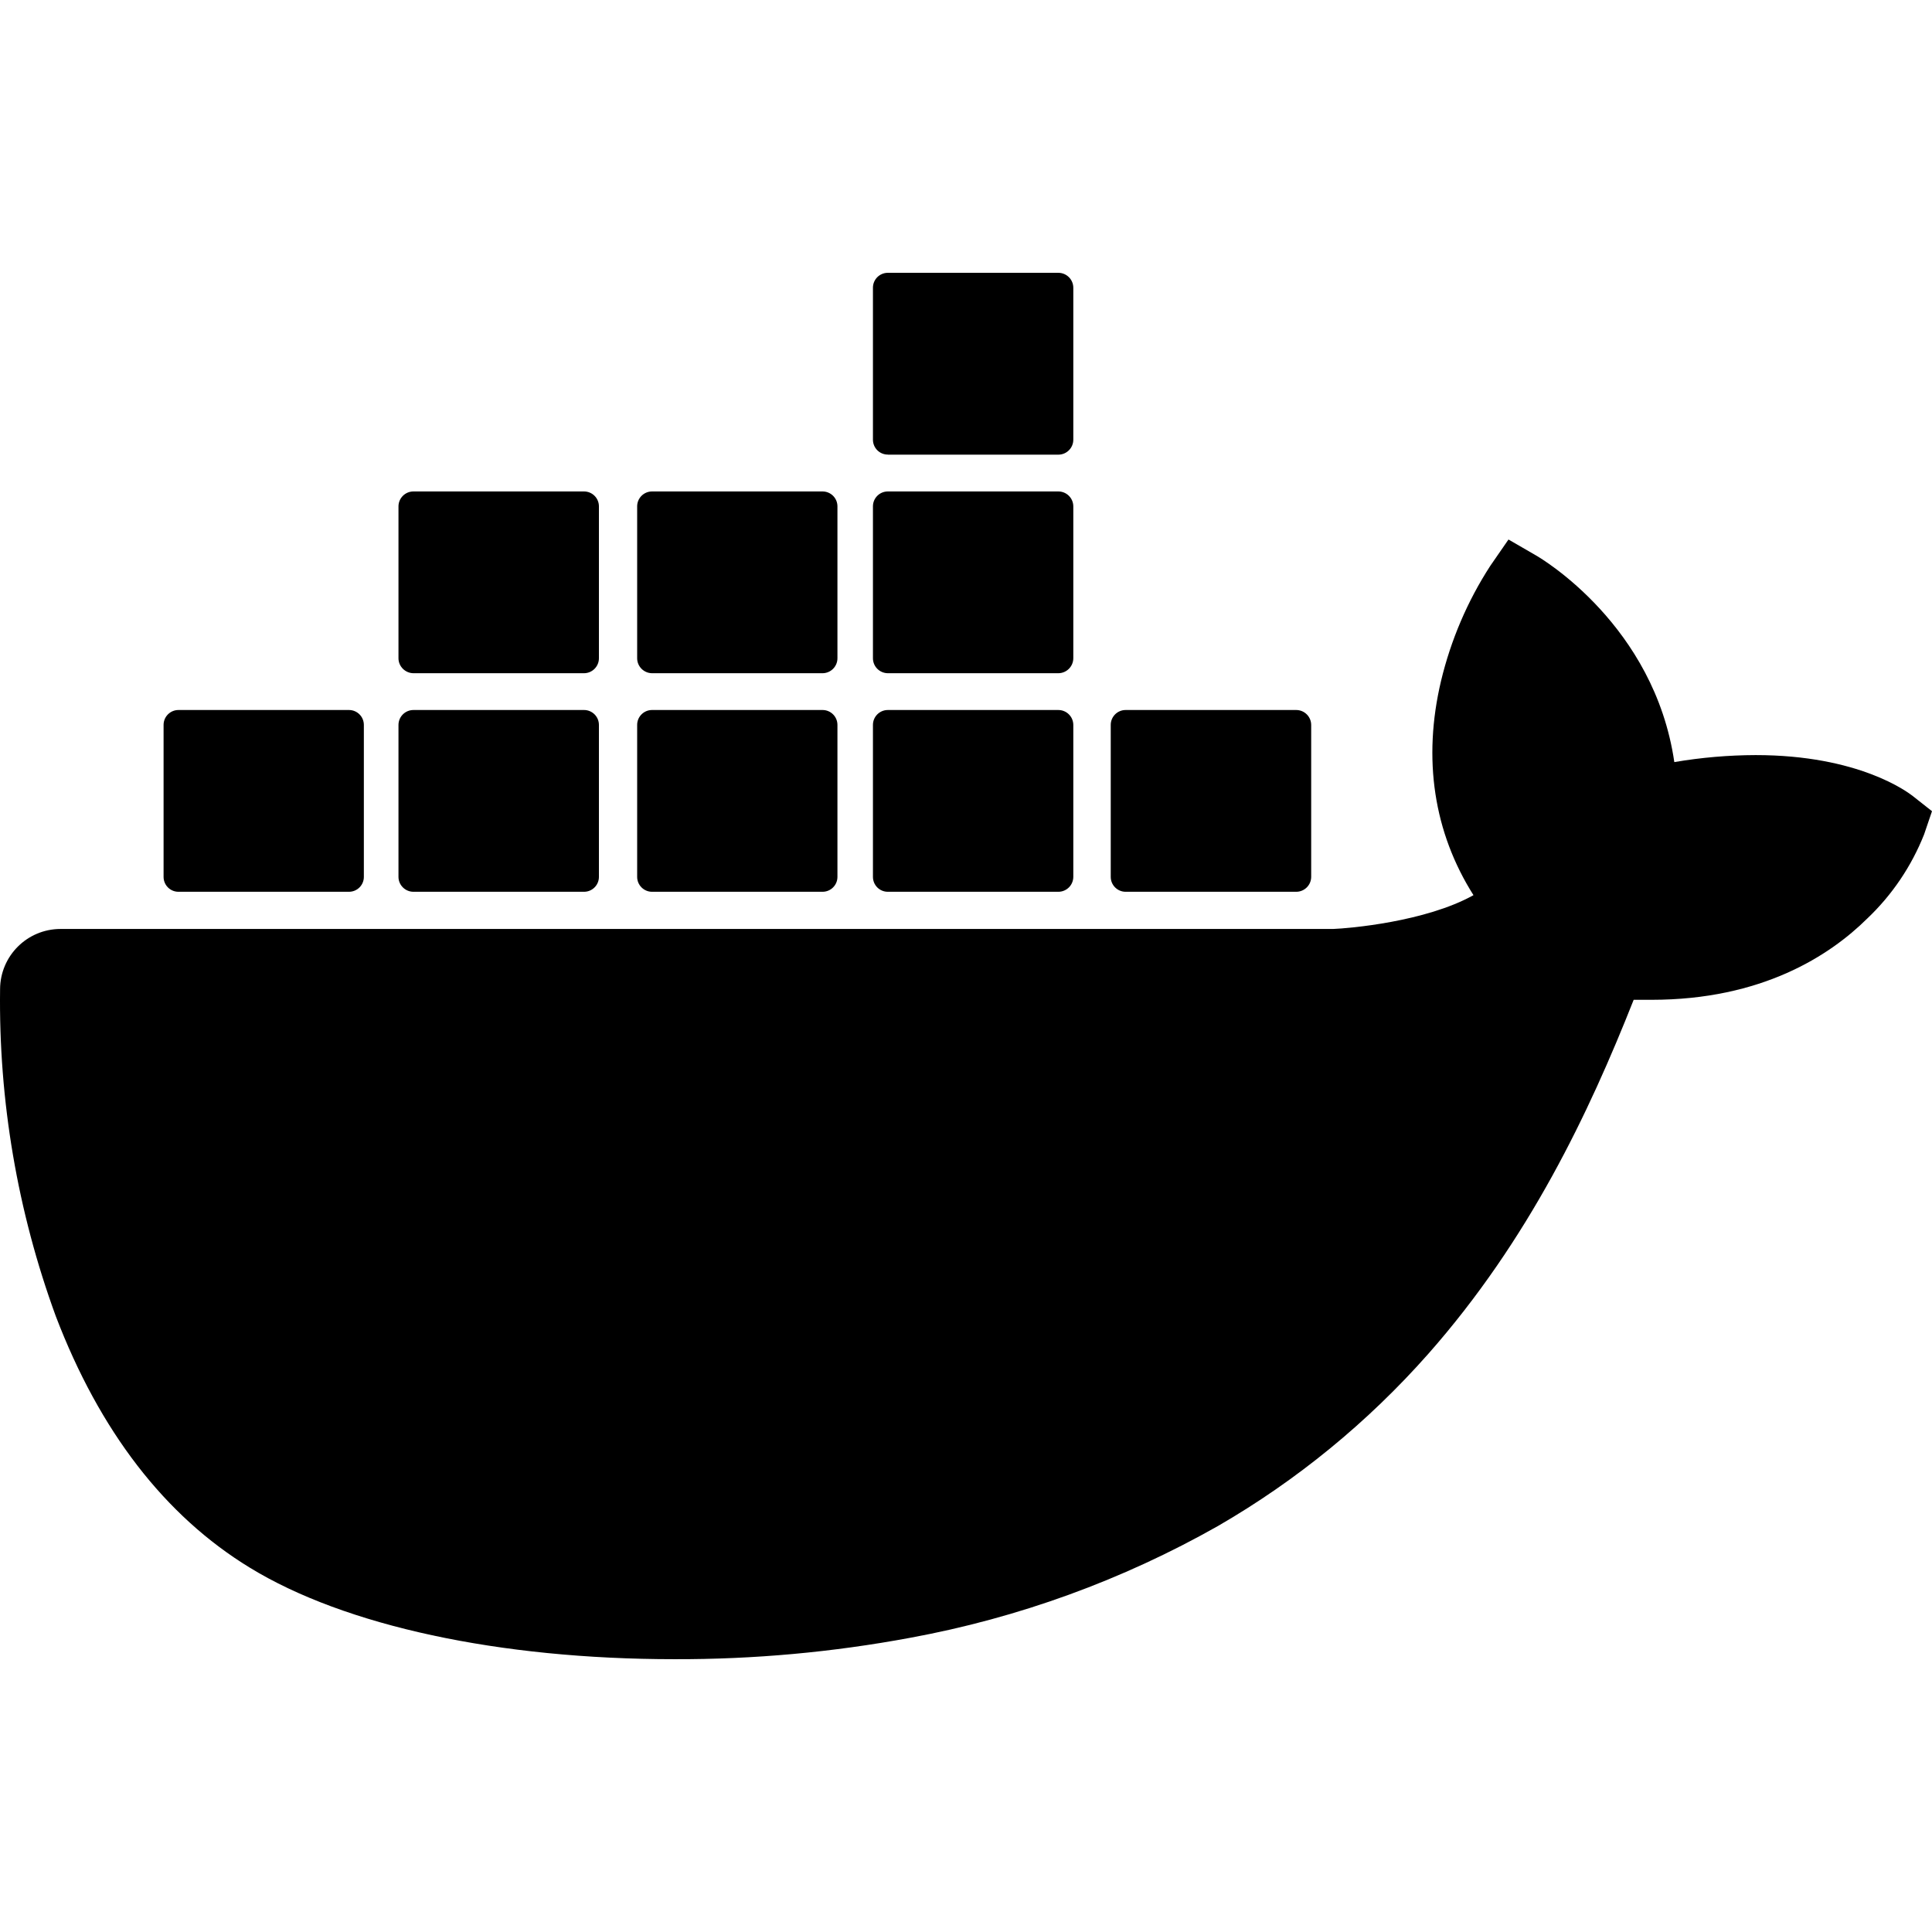
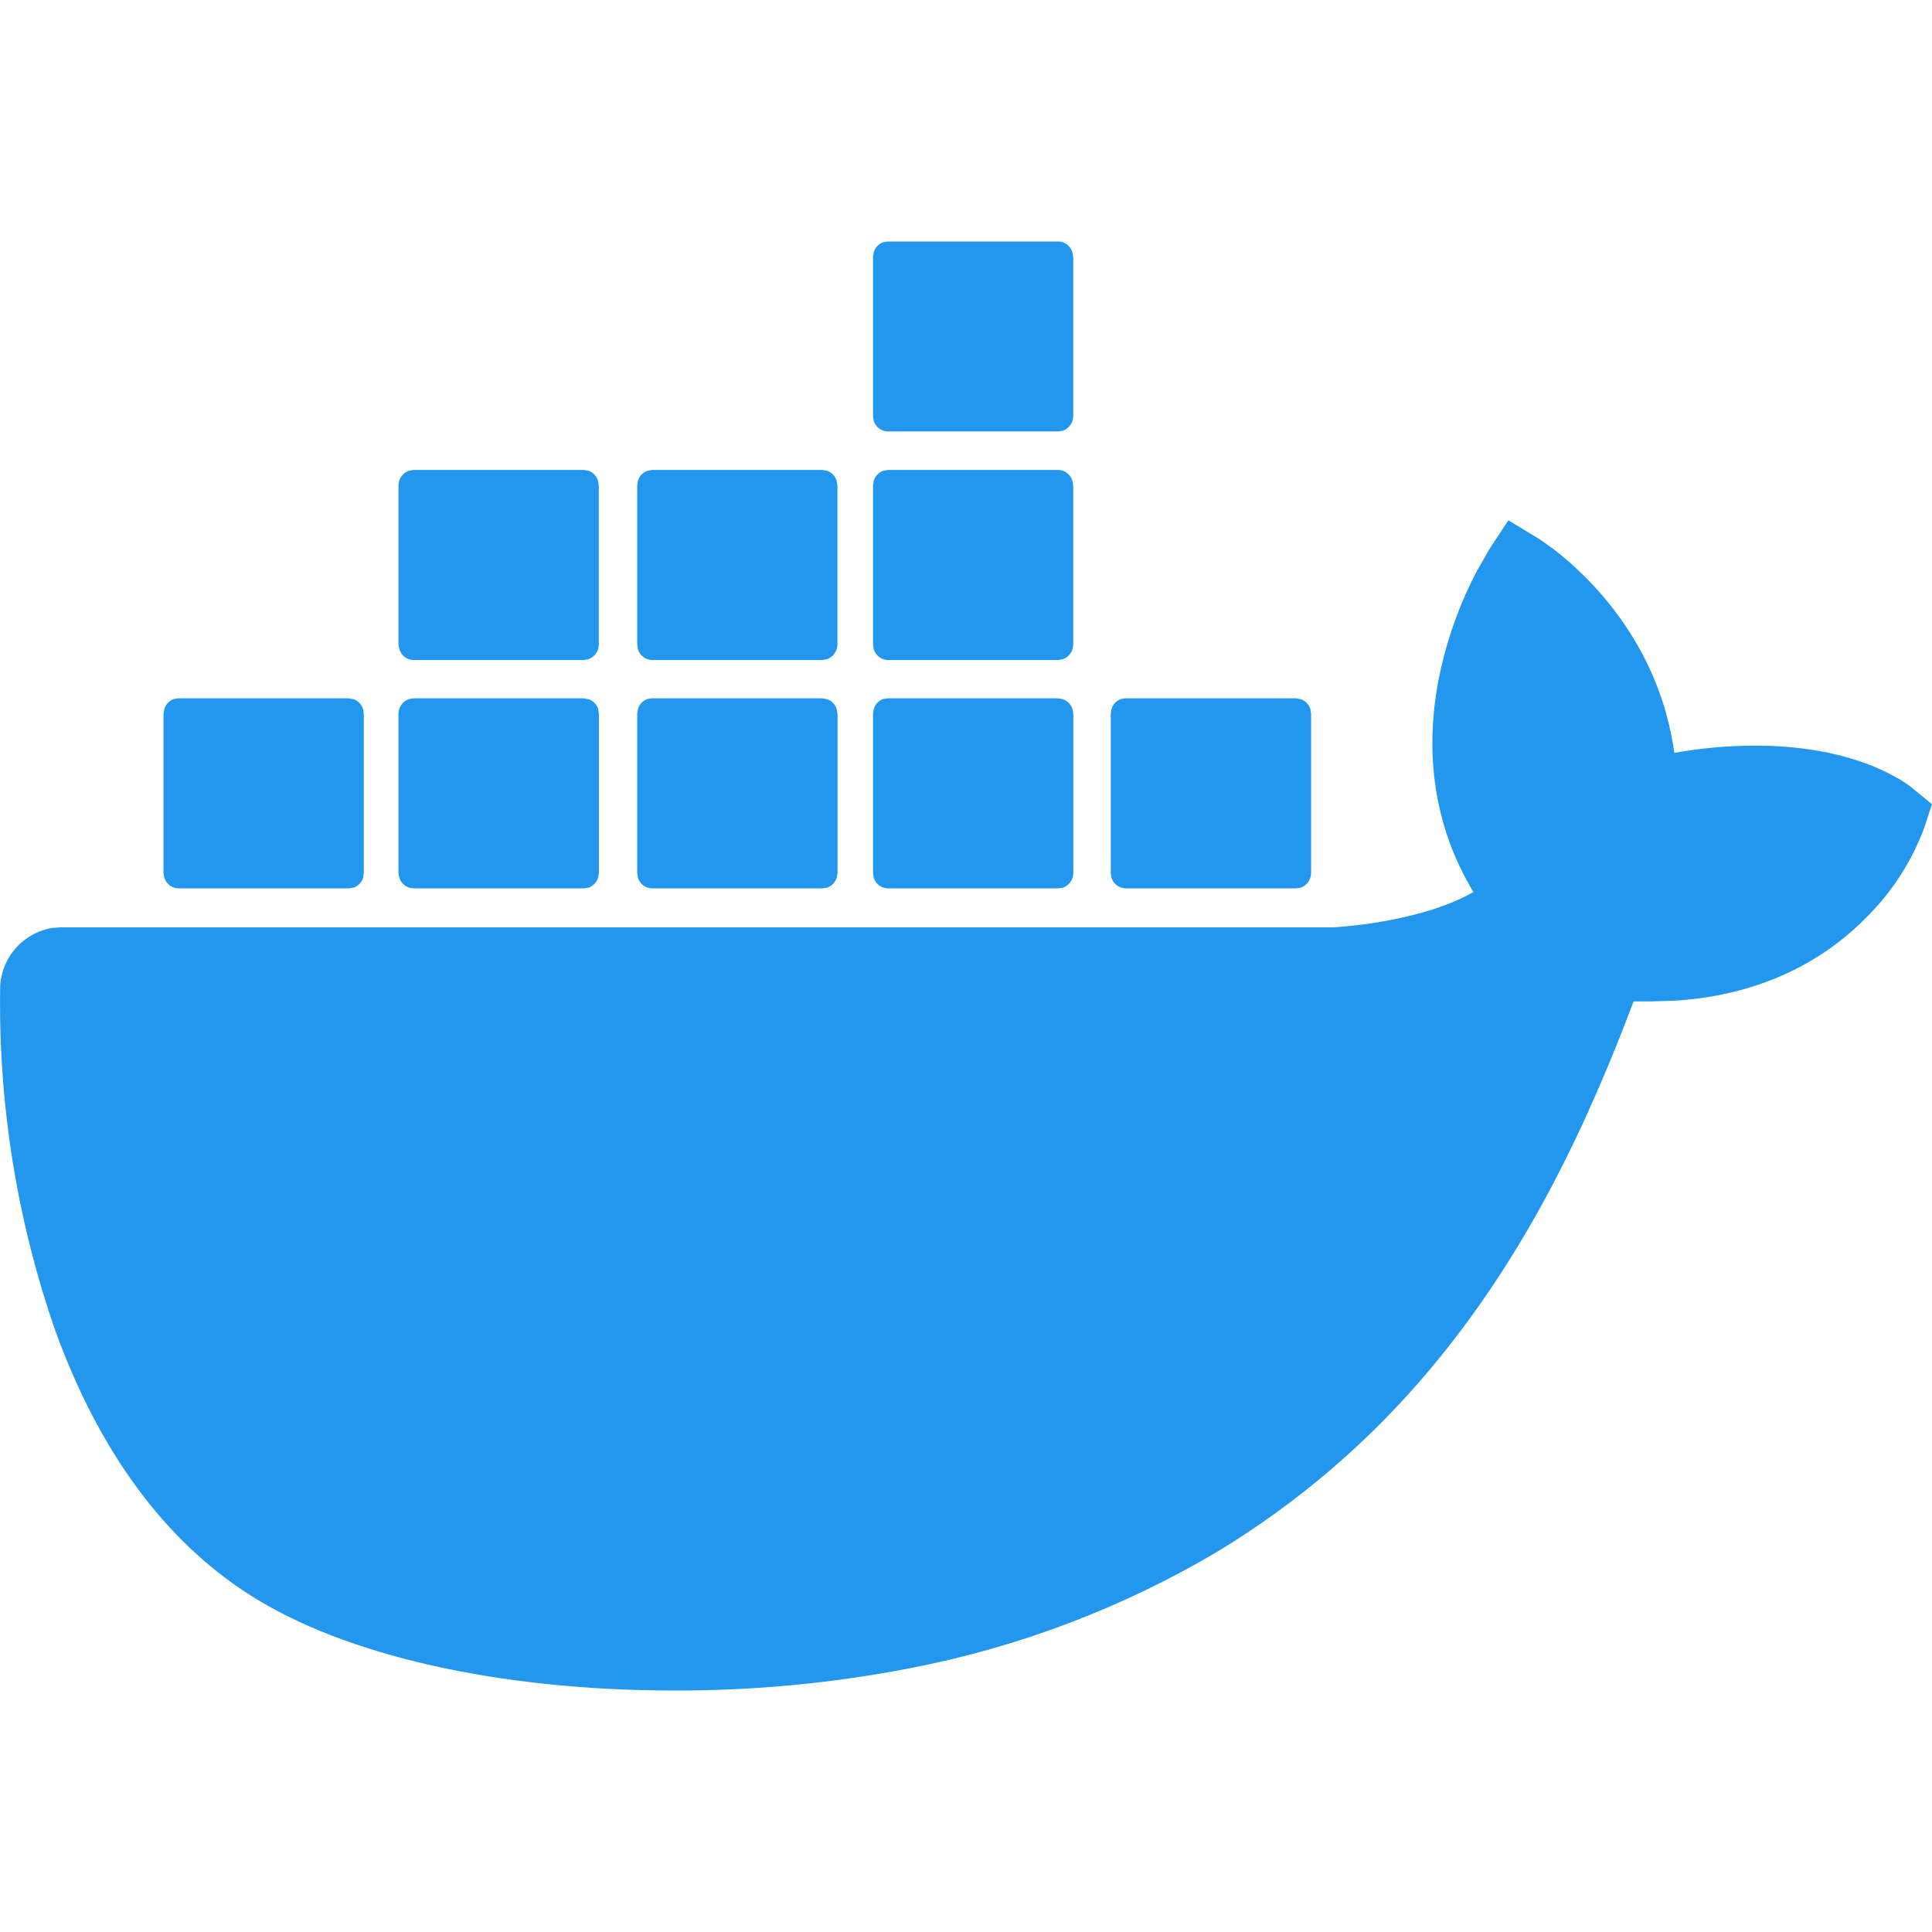
- <svg xmlns="http://www.w3.org/2000/svg" role="img" viewBox="0 0 24 24">
-   <path d="M13.983 11.078h2.119a.186.186 0 00.186-.185V9.006a.186.186 0 00-.186-.186h-2.119a.185.185 0 00-.185.185v1.888c0 .102.083.185.185.185m-2.954-5.43h2.118a.186.186 0 00.186-.186V3.574a.186.186 0 00-.186-.185h-2.118a.185.185 0 00-.185.185v1.888c0 .102.082.185.185.185m0 2.716h2.118a.187.187 0 00.186-.186V6.29a.186.186 0 00-.186-.185h-2.118a.185.185 0 00-.185.185v1.887c0 .102.082.185.185.186m-2.93 0h2.12a.186.186 0 00.184-.186V6.29a.185.185 0 00-.185-.185H8.1a.185.185 0 00-.185.185v1.887c0 .102.083.185.185.186m-2.964 0h2.119a.186.186 0 00.185-.186V6.29a.185.185 0 00-.185-.185H5.136a.186.186 0 00-.186.185v1.887c0 .102.084.185.186.186m5.893 2.715h2.118a.186.186 0 00.186-.185V9.006a.186.186 0 00-.186-.186h-2.118a.185.185 0 00-.185.185v1.888c0 .102.082.185.185.185m-2.93 0h2.12a.185.185 0 00.184-.185V9.006a.185.185 0 00-.184-.186h-2.12a.185.185 0 00-.184.185v1.888c0 .102.083.185.185.185m-2.964 0h2.119a.185.185 0 00.185-.185V9.006a.185.185 0 00-.184-.186h-2.12a.186.186 0 00-.186.186v1.887c0 .102.084.185.186.185m-2.92 0h2.12a.185.185 0 00.184-.185V9.006a.185.185 0 00-.184-.186h-2.12a.185.185 0 00-.184.185v1.888c0 .102.082.185.185.185M23.763 9.89c-.065-.051-.672-.51-1.954-.51-.338.001-.676.03-1.01.087-.248-1.7-1.653-2.53-1.716-2.566l-.344-.199-.226.327c-.284.438-.49.922-.612 1.43-.23.97-.09 1.882.403 2.661-.595.332-1.55.413-1.744.42H.751a.751.751 0 00-.75.748 11.376 11.376 0 00.692 4.062c.545 1.428 1.355 2.48 2.41 3.124 1.18.723 3.1 1.137 5.275 1.137.983.003 1.963-.086 2.93-.266a12.248 12.248 0 003.823-1.389c.98-.567 1.86-1.288 2.61-2.136 1.252-1.418 1.998-2.997 2.553-4.4h.221c1.372 0 2.215-.549 2.68-1.009.309-.293.55-.65.707-1.046l.098-.288Z" />
+ <svg xmlns="http://www.w3.org/2000/svg" width="800px" height="800px" viewBox="0 0 16 16" fill="none">
+   <path fill="#2396ED" d="M12.342 4.536l.15-.227.262.159.116.083c.28.216.869.768.996 1.684.223-.04.448-.06.673-.06.534 0 .893.124 1.097.227l.105.057.068.045.191.156-.066.2a2.044 2.044 0 01-.47.73c-.29.299-.8.652-1.609.698l-.178.005h-.148c-.37.977-.867 2.078-1.702 3.066a7.081 7.081 0 01-1.74 1.488 7.941 7.941 0 01-2.549.968c-.644.125-1.298.187-1.953.185-1.45 0-2.73-.288-3.517-.792-.703-.449-1.243-1.182-1.606-2.177a8.25 8.25 0 01-.461-2.83.516.516 0 01.432-.516l.068-.005h10.54l.092-.007.149-.016c.256-.034.646-.11.92-.27-.328-.543-.421-1.178-.268-1.854a3.3 3.3 0 01.3-.81l.108-.187zM2.89 5.784l.04.007a.127.127 0 01.077.082l.006.04v1.315l-.006.041a.127.127 0 01-.078.082l-.039.006H1.478a.124.124 0 01-.117-.088l-.007-.04V5.912l.007-.04a.127.127 0 01.078-.083l.039-.006H2.89zm1.947 0l.039.007a.127.127 0 01.078.082l.006.04v1.315l-.007.041a.127.127 0 01-.078.082l-.039.006H3.424a.125.125 0 01-.117-.088L3.3 7.23V5.913a.13.13 0 01.085-.123l.039-.007h1.413zm1.976 0l.039.007a.127.127 0 01.077.082l.007.04v1.315l-.007.041a.127.127 0 01-.078.082l-.039.006H5.4a.124.124 0 01-.117-.088l-.006-.04V5.912l.006-.04a.127.127 0 01.078-.083l.039-.006h1.413zm1.952 0l.039.007a.127.127 0 01.078.082l.007.04v1.315a.13.13 0 01-.085.123l-.04.006H7.353a.124.124 0 01-.117-.088l-.006-.04V5.912l.006-.04a.127.127 0 01.078-.083l.04-.006h1.412zm1.97 0l.039.007a.127.127 0 01.078.082l.006.04v1.315a.13.13 0 01-.085.123l-.039.006H9.322a.124.124 0 01-.117-.088l-.006-.04V5.912l.006-.04a.127.127 0 01.078-.083l.04-.006h1.411zM4.835 3.892l.04.007a.127.127 0 01.077.081l.007.041v1.315a.13.13 0 01-.085.123l-.039.007H3.424a.125.125 0 01-.117-.09l-.007-.04V4.021a.13.13 0 01.085-.122l.039-.007h1.412zm1.976 0l.04.007a.127.127 0 01.077.081l.007.041v1.315a.13.13 0 01-.085.123l-.039.007H5.4a.125.125 0 01-.117-.09l-.006-.04V4.021l.006-.04a.127.127 0 01.078-.082l.039-.007h1.412zm1.953 0c.054 0 .1.037.117.088l.007.041v1.315a.13.13 0 01-.085.123l-.04.007H7.353a.125.125 0 01-.117-.09l-.006-.04V4.021l.006-.04a.127.127 0 01.078-.082l.04-.007h1.412zm0-1.892c.054 0 .1.037.117.088l.007.04v1.316a.13.13 0 01-.085.123l-.04.006H7.353a.124.124 0 01-.117-.088l-.006-.04V2.128l.006-.04a.127.127 0 01.078-.082L7.353 2h1.412z" />
</svg>
